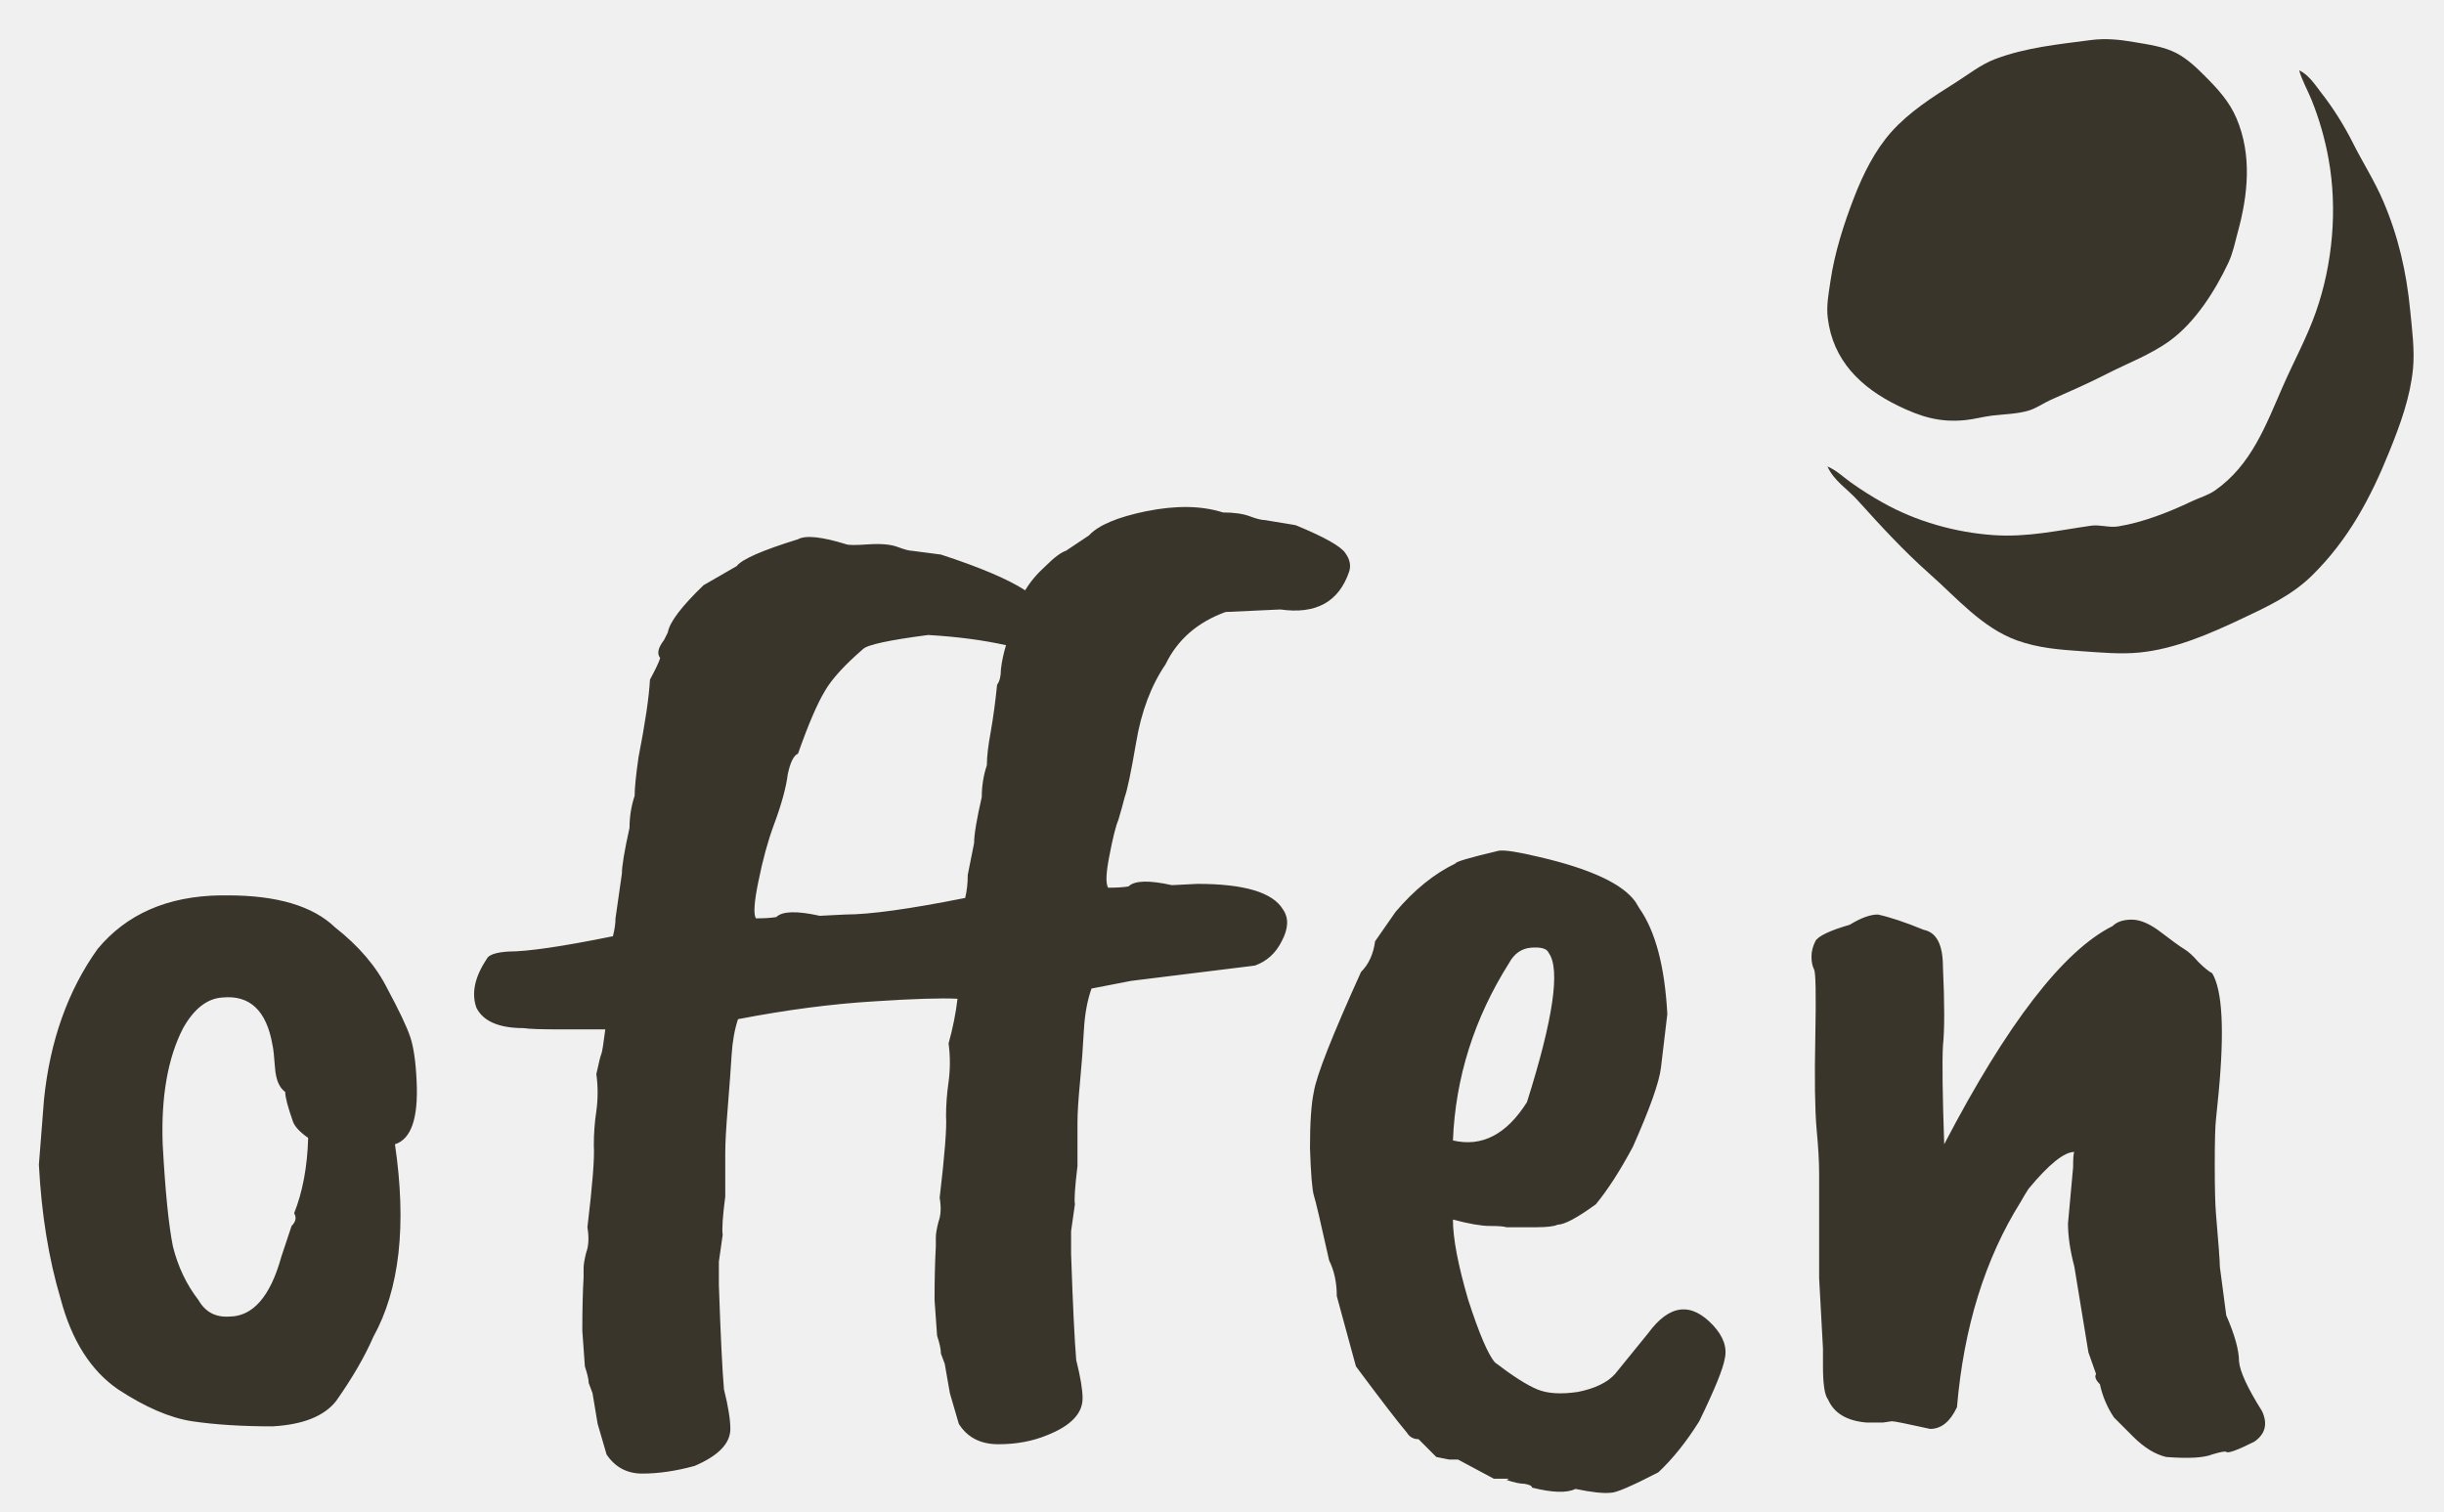
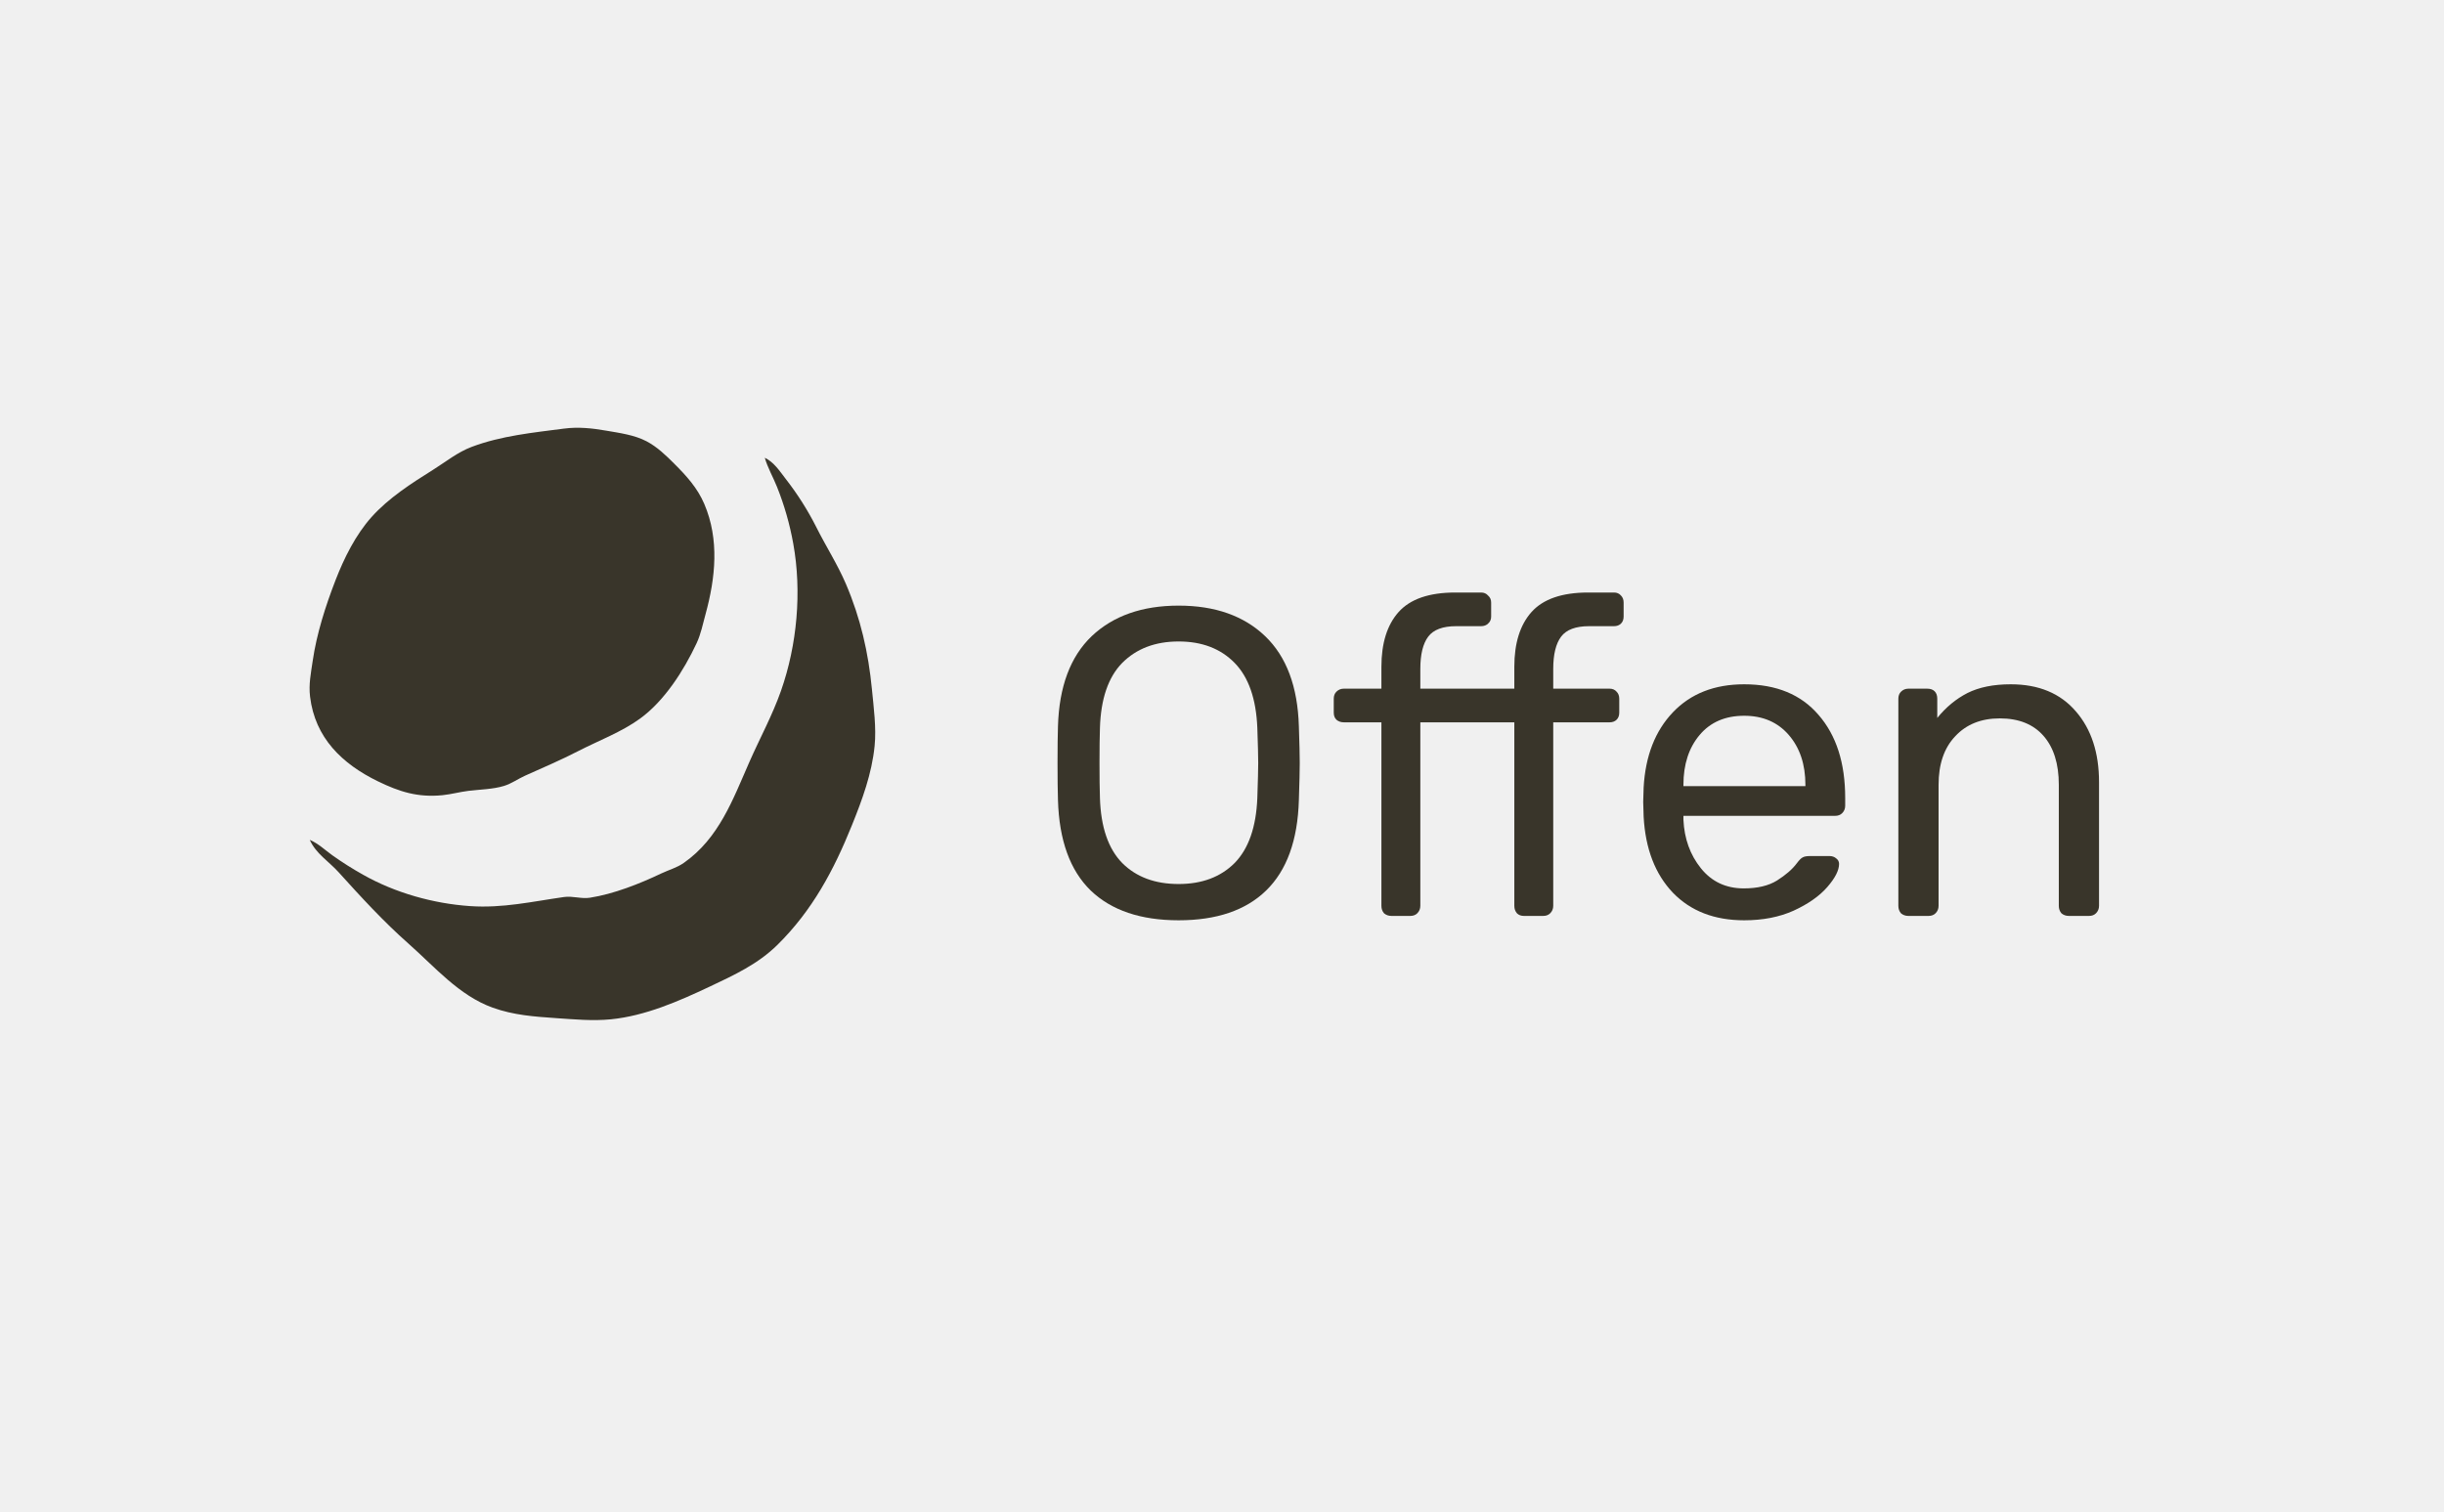
<svg xmlns="http://www.w3.org/2000/svg" width="152" height="94" fill="none" version="1.1" id="svg6">
  <defs id="defs10" />
-   <path d="M16.944 64.989c-.37-2.118-1.402-3.097-3.096-2.938-.952.053-1.772.688-2.46 1.906-.953 1.852-1.376 4.26-1.27 7.225.159 2.912.37 5.029.635 6.352.317 1.27.847 2.382 1.587 3.335.424.741 1.059 1.085 1.905 1.032 1.482 0 2.567-1.243 3.255-3.731l.634-1.906c.265-.265.318-.53.16-.794.528-1.323.82-2.885.872-4.685-.529-.37-.846-.714-.952-1.032-.318-.9-.476-1.509-.476-1.826-.37-.265-.582-.768-.635-1.509-.053-.741-.106-1.217-.16-1.43zM2.419 72.453l.317-4.05c.37-3.652 1.482-6.776 3.334-9.37 1.8-2.17 4.339-3.281 7.62-3.334h.476c3.069 0 5.291.662 6.667 1.985 1.482 1.164 2.566 2.435 3.254 3.811.741 1.377 1.217 2.382 1.429 3.017.212.636.344 1.562.397 2.78.106 2.276-.344 3.573-1.35 3.89.741 5.029.292 9.026-1.349 11.99-.529 1.217-1.296 2.54-2.302 3.97-.74.953-2.063 1.482-3.968 1.588-1.905 0-3.572-.106-5-.318-1.376-.211-2.91-.873-4.604-1.985-1.693-1.164-2.884-3.043-3.572-5.637-.74-2.488-1.19-5.267-1.349-8.337zM50.98 56.97l1.587-.08c1.534 0 4.021-.344 7.46-1.032.106-.424.16-.9.16-1.43l.396-1.985c0-.529.159-1.482.476-2.858 0-.688.106-1.35.318-1.985 0-.53.08-1.218.238-2.065.159-.9.29-1.879.397-2.938.158-.211.238-.529.238-.952.053-.477.158-.98.317-1.509-1.428-.318-3.042-.53-4.841-.635-2.434.317-3.784.609-4.048.873-1.164 1.006-1.958 1.88-2.381 2.62-.477.794-1.032 2.091-1.667 3.891-.265.106-.476.53-.635 1.27-.106.848-.397 1.906-.873 3.177-.37 1.005-.688 2.17-.953 3.493-.264 1.27-.317 2.038-.158 2.303.529 0 .952-.026 1.27-.08.37-.37 1.27-.396 2.698-.079zm16.032 15.562c-.159 1.323-.212 2.117-.159 2.382l-.238 1.668v1.429c.106 3.123.212 5.32.318 6.59.264 1.059.397 1.853.397 2.382 0 .953-.741 1.72-2.223 2.303-.9.37-1.905.556-3.016.556s-1.931-.424-2.46-1.27l-.556-1.907-.318-1.826-.238-.635c0-.265-.079-.635-.238-1.111l-.158-2.224c0-1.27.026-2.382.079-3.335v-.556c0-.211.053-.529.159-.952.158-.424.185-.927.079-1.509.318-2.7.45-4.393.397-5.082 0-.688.053-1.402.159-2.144a8.979 8.979 0 000-2.382c.264-.952.45-1.879.555-2.779-1.005-.053-2.725 0-5.159.16-2.646.158-5.477.529-8.493 1.11-.211.636-.344 1.377-.397 2.224-.052.847-.132 1.932-.238 3.255-.105 1.271-.158 2.224-.158 2.859v2.7c-.16 1.217-.212 2.011-.16 2.382l-.237 1.667v1.43c.106 3.123.211 5.293.317 6.51.265 1.06.397 1.88.397 2.462 0 .9-.74 1.667-2.222 2.302-1.164.318-2.25.477-3.254.477-.953 0-1.694-.397-2.223-1.191l-.555-1.906-.318-1.906-.238-.635c0-.211-.08-.555-.238-1.032l-.159-2.223c0-1.324.027-2.435.08-3.335v-.556c0-.212.052-.53.158-.953.159-.423.185-.953.08-1.588.317-2.647.45-4.34.397-5.081 0-.742.052-1.456.158-2.144a8.382 8.382 0 000-2.303c.159-.741.265-1.164.318-1.27.053-.16.132-.662.238-1.509h-2.699c-1.27 0-2.063-.026-2.38-.08-1.535 0-2.514-.423-2.938-1.27-.317-.9-.105-1.905.635-3.017.106-.265.556-.424 1.35-.476 1.217 0 3.386-.318 6.508-.953.106-.424.159-.794.159-1.112l.397-2.779c0-.476.158-1.43.476-2.858 0-.689.106-1.35.317-1.986 0-.476.08-1.27.239-2.382.423-2.17.66-3.784.714-4.843.37-.688.582-1.138.635-1.35-.212-.265-.133-.635.238-1.112l.238-.476c.106-.635.847-1.614 2.222-2.938l2.064-1.19c.318-.424 1.587-.98 3.81-1.668.476-.265 1.481-.16 3.016.317.159.053.608.053 1.35 0 .793-.053 1.401 0 1.825.16.423.158.714.237.873.237l1.825.238c2.434.794 4.18 1.535 5.239 2.224.317-.53.74-1.033 1.27-1.509.529-.53.952-.847 1.27-.953l1.428-.953c.582-.635 1.773-1.138 3.572-1.508 1.852-.37 3.44-.344 4.762.08.688 0 1.244.078 1.667.237.423.16.741.238.953.238l1.905.318c1.799.741 2.83 1.323 3.095 1.747.265.37.344.74.238 1.111-.635 1.906-2.064 2.7-4.286 2.383l-3.413.158c-1.746.636-2.99 1.72-3.73 3.256-.9 1.323-1.508 2.938-1.826 4.843-.317 1.853-.555 2.991-.714 3.415-.106.423-.238.9-.397 1.429-.159.37-.344 1.111-.556 2.223-.211 1.059-.238 1.72-.079 1.985.53 0 .953-.026 1.27-.08.37-.37 1.27-.396 2.699-.079l1.587-.08c2.91 0 4.683.53 5.318 1.589.37.53.344 1.19-.08 1.985-.37.741-.925 1.244-1.666 1.509l-7.7.952-2.46.477c-.264.741-.423 1.614-.476 2.62a75.377 75.377 0 01-.238 3.176c-.106 1.112-.159 1.959-.159 2.541v2.7zM96.315 59.272c-.106-.265-.476-.37-1.111-.318-.582.053-1.032.37-1.35.953-2.17 3.44-3.333 7.12-3.492 11.037 1.8.424 3.334-.37 4.604-2.382 1.64-5.188 2.09-8.284 1.349-9.29zm-6.191 31.522l-.794-.158-1.11-1.112a.78.78 0 01-.715-.397c-.582-.688-1.64-2.064-3.175-4.129l-1.19-4.367c0-.847-.16-1.588-.477-2.223-.529-2.382-.846-3.732-.952-4.05-.106-.37-.186-1.35-.239-2.938 0-1.588.08-2.752.239-3.493.158-1.006 1.137-3.494 2.936-7.464.477-.476.768-1.112.873-1.906l1.27-1.826c1.164-1.376 2.408-2.382 3.73-3.017 0-.106.9-.37 2.7-.794.37-.053 1.216.08 2.54.397 3.174.74 5.158 1.667 5.952 2.779l.238.397c1.006 1.43 1.588 3.626 1.746 6.59-.158 1.324-.291 2.435-.396 3.335-.106.9-.688 2.541-1.747 4.923-.793 1.482-1.56 2.673-2.301 3.573-1.164.847-1.958 1.27-2.381 1.27-.212.106-.662.16-1.35.16h-1.825c-.16-.054-.503-.08-1.032-.08-.53 0-1.297-.132-2.302-.397 0 1.164.318 2.832.953 5.002.687 2.118 1.243 3.415 1.666 3.89 1.112.848 1.985 1.404 2.62 1.668.635.265 1.481.318 2.54.16 1.058-.213 1.825-.583 2.301-1.112l2.064-2.541c1.323-1.8 2.672-1.959 4.048-.477.635.688.873 1.377.714 2.065-.106.635-.635 1.932-1.587 3.89-.794 1.27-1.641 2.33-2.54 3.176-1.641.847-2.619 1.27-2.937 1.27-.476.054-1.217-.026-2.222-.237-.53.264-1.429.238-2.699-.08 0-.105-.159-.185-.476-.238-.265 0-.635-.08-1.111-.238l.158-.08h-.952l-2.222-1.19h-.556zM130.361 85.475l-.476-1.35-.873-5.32c-.264-1.006-.397-1.906-.397-2.7l.318-3.493c0-.583.026-.9.079-.953-.635 0-1.587.767-2.857 2.302a14.61 14.61 0 00-.476.794c-2.223 3.547-3.546 7.808-3.969 12.784-.423.9-.979 1.35-1.667 1.35-1.428-.318-2.222-.477-2.381-.477l-.555.08h-1.032c-1.217-.106-2.011-.582-2.381-1.43-.212-.264-.318-.952-.318-2.064v-1.111l-.238-4.368v-6.51c0-.742-.053-1.668-.159-2.78-.106-1.217-.132-3.123-.079-5.716.053-2.647.026-4.05-.08-4.209-.105-.212-.158-.476-.158-.794 0-.317.079-.635.238-.953.159-.317.873-.661 2.143-1.032.688-.423 1.27-.635 1.746-.635.741.159 1.693.476 2.857.953.794.158 1.191.926 1.191 2.302.106 2.277.106 3.917 0 4.923-.053 1.006-.026 3.044.079 6.114 3.916-7.516 7.408-12.042 10.477-13.577.265-.265.662-.397 1.191-.397s1.138.264 1.825.794c.688.529 1.165.873 1.429 1.032.265.159.556.423.873.794.371.37.662.608.873.714.635 1.06.768 3.547.397 7.464a80.275 80.275 0 01-.159 1.588c-.053.424-.079 1.377-.079 2.859s.026 2.514.079 3.096c.159 1.853.238 2.938.238 3.256l.397 3.017c.529 1.218.794 2.17.794 2.859.053.635.529 1.667 1.429 3.096.37.794.211 1.43-.477 1.906-1.058.53-1.64.741-1.746.635-.053-.053-.344 0-.873.159-.529.212-1.481.264-2.857.159-.688-.16-1.376-.583-2.064-1.27l-1.19-1.192a5.905 5.905 0 01-.873-2.064c-.265-.265-.344-.477-.239-.635zM130.045 2.491c-1.999.263-4.04.459-5.95 1.179-.915.345-1.684.972-2.505 1.487-1.389.871-2.847 1.805-3.948 3.035-1.03 1.15-1.769 2.641-2.324 4.072-.641 1.654-1.222 3.468-1.475 5.221-.112.777-.265 1.5-.168 2.298.322 2.656 2.065 4.332 4.365 5.454 1.398.683 2.592 1.057 4.176.898.56-.056 1.11-.211 1.67-.28.74-.089 1.585-.1 2.297-.319.491-.15.894-.453 1.357-.66 1.167-.521 2.305-1.01 3.445-1.596 1.313-.676 2.763-1.21 3.967-2.086 1.577-1.148 2.819-3.105 3.641-4.857.281-.6.404-1.245.578-1.88.642-2.337.897-4.814-.079-7.102-.446-1.045-1.155-1.817-1.948-2.61-.539-.54-1.094-1.075-1.775-1.435-.779-.412-1.754-.539-2.61-.687-.904-.158-1.792-.253-2.714-.132z" fill="#fff" id="path2" style="fill:#39352a;fill-opacity:1" />
-   <path d="M142.99 4.371c.187.65.537 1.251.788 1.88.473 1.182.82 2.402 1.046 3.655.56 3.101.253 6.529-.792 9.503-.555 1.58-1.37 3.067-2.041 4.595-1.063 2.425-1.958 4.911-4.221 6.497-.45.316-.971.453-1.461.686-1.397.665-3.052 1.32-4.594 1.562-.553.087-1.107-.126-1.67-.046-2.055.293-3.95.73-6.054.586-2.365-.162-4.824-.851-6.89-2.019a21.682 21.682 0 01-1.984-1.253c-.482-.347-.911-.767-1.461-1 .397.892 1.227 1.387 1.861 2.089 1.442 1.597 2.891 3.18 4.508 4.608 1.682 1.486 3.253 3.346 5.427 4.127 1.337.48 2.672.577 4.071.673 1.167.08 2.378.194 3.55.077 2.216-.222 4.376-1.17 6.367-2.11 1.569-.74 3.107-1.45 4.367-2.694 2.249-2.22 3.63-4.81 4.799-7.71.666-1.652 1.285-3.327 1.464-5.117.117-1.165-.06-2.49-.173-3.655-.23-2.373-.733-4.586-1.675-6.788-.545-1.276-1.289-2.425-1.903-3.655a18.986 18.986 0 00-1.985-3.133c-.388-.505-.756-1.077-1.344-1.358z" fill="#fff" id="path4" style="fill:#39352a;fill-opacity:1" />
+   <g style="fill:none" id="g56" transform="matrix(0.1029792,0,0,0.1029792,19.22467,26.56118)">
+     <path id="path30" d="M 153.928,0.98 C 135.206,3.442 116.087,5.276 98.185,12.018 89.623,15.247 82.413,21.124 74.721,25.95 61.704,34.103 48.054,42.858 37.733,54.377 28.089,65.146 21.167,79.111 15.968,92.505 9.959,108.002 4.515,124.991 2.149,141.418 c -1.048,7.263 -2.485,14.038 -1.572,21.513 3.018,24.873 19.339,40.566 40.893,51.082 13.093,6.391 24.275,9.897 39.118,8.413 5.249,-0.53 10.396,-1.981 15.645,-2.617 6.931,-0.84 14.851,-0.946 21.512,-2.992 4.606,-1.418 8.376,-4.239 12.72,-6.187 10.929,-4.883 21.596,-9.457 32.272,-14.943 12.298,-6.334 25.881,-11.348 37.156,-19.541 14.783,-10.753 26.422,-29.079 34.114,-45.489 2.637,-5.625 3.787,-11.658 5.426,-17.609 6.002,-21.888 8.402,-45.081 -0.752,-66.513 C 234.505,36.752 227.861,29.513 220.431,22.086 215.385,17.032 210.187,12.018 203.806,8.651 196.503,4.795 187.374,3.597 179.361,2.211 170.892,0.744 162.566,-0.153 153.928,0.988 Z" style="fill:#39352a" />
+     <path id="path32" d="m 275.197,18.59 c 1.758,6.09 5.038,11.715 7.388,17.609 4.429,11.071 7.683,22.492 9.804,34.231 5.241,29.038 2.367,61.141 -7.421,89.005 -5.198,14.788 -12.831,28.72 -19.119,43.036 -9.974,22.703 -18.342,45.994 -39.549,60.847 -4.218,2.96 -9.086,4.24 -13.693,6.424 -13.076,6.229 -28.586,12.367 -43.022,14.625 -5.19,0.816 -10.38,-1.174 -15.654,-0.424 -19.246,2.74 -37.005,6.84 -56.716,5.487 -22.145,-1.516 -45.186,-7.973 -64.551,-18.913 -6.411,-3.581 -12.614,-7.5 -18.578,-11.739 -4.514,-3.245 -8.537,-7.182 -13.693,-9.359 3.719,8.348 11.495,12.986 17.437,19.565 13.507,14.951 27.09,29.78 42.236,43.158 15.755,13.907 30.471,31.337 50.841,38.649 12.527,4.5 25.028,5.405 38.137,6.302 10.929,0.75 22.272,1.818 33.252,0.717 20.759,-2.07 40.994,-10.948 59.657,-19.752 14.69,-6.938 29.101,-13.59 40.909,-25.24 21.064,-20.788 34.004,-45.048 44.95,-72.203 6.238,-15.473 12.045,-31.166 13.718,-47.935 1.099,-10.9 -0.566,-23.315 -1.622,-34.223 -2.147,-22.231 -6.872,-42.962 -15.688,-63.579 C 319.116,82.927 312.142,72.166 306.386,60.639 301.176,50.31 294.949,40.488 287.791,31.308 284.157,26.579 280.708,21.223 275.197,18.59 Z" style="fill:#39352a" />
+     <path id="path34" d="m 525.14,298 c -22.883,0 -40.574,-5.984 -53.072,-17.952 -12.499,-12.144 -19.1,-30.36 -19.804,-54.648 -0.176,-5.28 -0.264,-12.76 -0.264,-22.44 0,-9.68 0.088,-17.072 0.264,-22.176 0.704,-23.936 7.481,-42.064 20.332,-54.384 13.026,-12.32 30.541,-18.48 52.544,-18.48 22.004,0 39.431,6.16 52.281,18.48 12.85,12.32 19.627,30.448 20.331,54.384 0.352,10.208 0.529,17.6 0.529,22.176 0,4.4 -0.177,11.88 -0.529,22.44 -0.704,24.288 -7.305,42.504 -19.803,54.648 C 565.627,292.016 548.024,298 525.14,298 Z m 0,-21.912 c 14.083,0 25.349,-4.224 33.798,-12.672 8.449,-8.624 13.026,-21.736 13.73,-39.336 0.352,-10.56 0.528,-17.6 0.528,-21.12 0,-3.872 -0.176,-10.912 -0.528,-21.12 -0.704,-17.6 -5.281,-30.712 -13.73,-39.336 -8.449,-8.624 -19.715,-12.936 -33.798,-12.936 -14.082,0 -25.436,4.312 -34.061,12.936 -8.45,8.624 -12.938,21.736 -13.467,39.336 -0.176,5.104 -0.264,12.144 -0.264,21.12 0,8.8 0.088,15.84 0.264,21.12 0.529,17.6 5.017,30.712 13.467,39.336 8.449,8.448 19.803,12.672 34.061,12.672 z" style="fill:#39352a" />
+     <path id="path36" d="m 653.678,295.36 c -1.76,0 -3.256,-0.528 -4.489,-1.584 -1.056,-1.232 -1.584,-2.728 -1.584,-4.488 v -110.88 h -22.708 c -1.76,0 -3.256,-0.528 -4.488,-1.584 -1.057,-1.056 -1.585,-2.464 -1.585,-4.224 v -8.448 c 0,-1.76 0.528,-3.168 1.585,-4.224 1.232,-1.232 2.728,-1.848 4.488,-1.848 h 22.708 v -13.2 c 0,-14.256 3.433,-25.256 10.298,-33 7.041,-7.92 18.483,-11.88 34.326,-11.88 h 15.578 c 1.76,0 3.169,0.616 4.225,1.848 1.232,1.056 1.848,2.464 1.848,4.224 v 8.448 c 0,1.76 -0.616,3.168 -1.848,4.224 -1.056,1.056 -2.465,1.584 -4.225,1.584 h -15.05 c -8.098,0 -13.731,2.112 -16.899,6.336 -3.169,4.224 -4.753,10.736 -4.753,19.536 v 11.88 h 56.769 v -13.2 c 0,-14.256 3.433,-25.256 10.298,-33 7.041,-7.92 18.483,-11.88 34.326,-11.88 h 15.578 c 1.761,0 3.169,0.616 4.225,1.848 1.056,1.056 1.584,2.464 1.584,4.224 v 8.448 c 0,1.76 -0.528,3.168 -1.584,4.224 -1.056,1.056 -2.464,1.584 -4.225,1.584 h -15.05 c -8.097,0 -13.73,2.112 -16.899,6.336 -3.168,4.224 -4.753,10.736 -4.753,19.536 v 11.88 h 34.062 c 1.76,0 3.169,0.616 4.225,1.848 1.056,1.056 1.584,2.464 1.584,4.224 v 8.448 c 0,1.76 -0.528,3.168 -1.584,4.224 -1.056,1.056 -2.465,1.584 -4.225,1.584 h -34.062 v 110.88 c 0,1.76 -0.616,3.256 -1.848,4.488 -1.056,1.056 -2.464,1.584 -4.225,1.584 h -11.618 c -1.76,0 -3.168,-0.528 -4.224,-1.584 -1.056,-1.232 -1.585,-2.728 -1.585,-4.488 v -110.88 h -56.769 v 110.88 c 0,1.76 -0.616,3.256 -1.848,4.488 -1.056,1.056 -2.465,1.584 -4.225,1.584 z" style="fill:#39352a" />
+     <path id="path38" d="m 866.704,298 c -17.955,0 -32.302,-5.544 -43.039,-16.632 -10.738,-11.264 -16.635,-26.576 -17.691,-45.936 l -0.264,-8.976 0.264,-8.712 c 1.056,-19.008 6.953,-34.144 17.691,-45.408 10.737,-11.264 25.084,-16.896 43.039,-16.896 19.363,0 34.325,6.16 44.887,18.48 10.738,12.32 16.107,29.04 16.107,50.16 v 4.752 c 0,1.76 -0.616,3.256 -1.848,4.488 -1.057,1.056 -2.465,1.584 -4.225,1.584 h -91.623 v 2.376 c 0.528,11.44 4.048,21.208 10.561,29.304 6.514,8.096 15.139,12.144 25.877,12.144 8.273,0 14.962,-1.584 20.067,-4.752 5.281,-3.344 9.242,-6.776 11.882,-10.296 1.584,-2.112 2.817,-3.344 3.697,-3.696 0.88,-0.528 2.376,-0.792 4.488,-0.792 h 11.618 c 1.585,0 2.905,0.44 3.961,1.32 1.232,0.88 1.848,2.024 1.848,3.432 0,3.872 -2.376,8.536 -7.129,13.992 -4.753,5.456 -11.53,10.208 -20.331,14.256 -8.626,3.872 -18.571,5.808 -29.837,5.808 z m 36.966,-81.048 v -0.792 c 0,-12.32 -3.345,-22.352 -10.034,-30.096 -6.689,-7.744 -15.666,-11.616 -26.932,-11.616 -11.442,0 -20.42,3.872 -26.933,11.616 -6.513,7.744 -9.769,17.776 -9.769,30.096 v 0.792 z" style="fill:#39352a" />
+     <path id="path40" d="m 965.877,295.36 c -1.76,0 -3.256,-0.528 -4.489,-1.584 -1.056,-1.232 -1.584,-2.728 -1.584,-4.488 V 164.152 c 0,-1.76 0.528,-3.168 1.584,-4.224 1.233,-1.232 2.729,-1.848 4.489,-1.848 h 11.354 c 1.936,0 3.432,0.528 4.489,1.584 1.056,1.056 1.584,2.552 1.584,4.488 v 11.616 c 5.281,-6.512 11.354,-11.528 18.216,-15.048 7.04,-3.52 15.76,-5.28 26.14,-5.28 16.9,0 30.02,5.456 39.35,16.368 9.33,10.736 13.99,24.992 13.99,42.768 v 74.712 c 0,1.76 -0.62,3.256 -1.85,4.488 -1.05,1.056 -2.46,1.584 -4.22,1.584 h -12.15 c -1.76,0 -3.26,-0.528 -4.49,-1.584 -1.05,-1.232 -1.58,-2.728 -1.58,-4.488 V 216.16 c 0,-12.672 -3.08,-22.528 -9.24,-29.568 -6.16,-7.04 -14.97,-10.56 -26.41,-10.56 -11.26,0 -20.24,3.608 -26.93,10.824 -6.689,7.04 -10.034,16.808 -10.034,29.304 v 73.128 c 0,1.76 -0.616,3.256 -1.848,4.488 -1.056,1.056 -2.465,1.584 -4.225,1.584 z" style="fill:#39352a" />
+   </g>
</svg>
